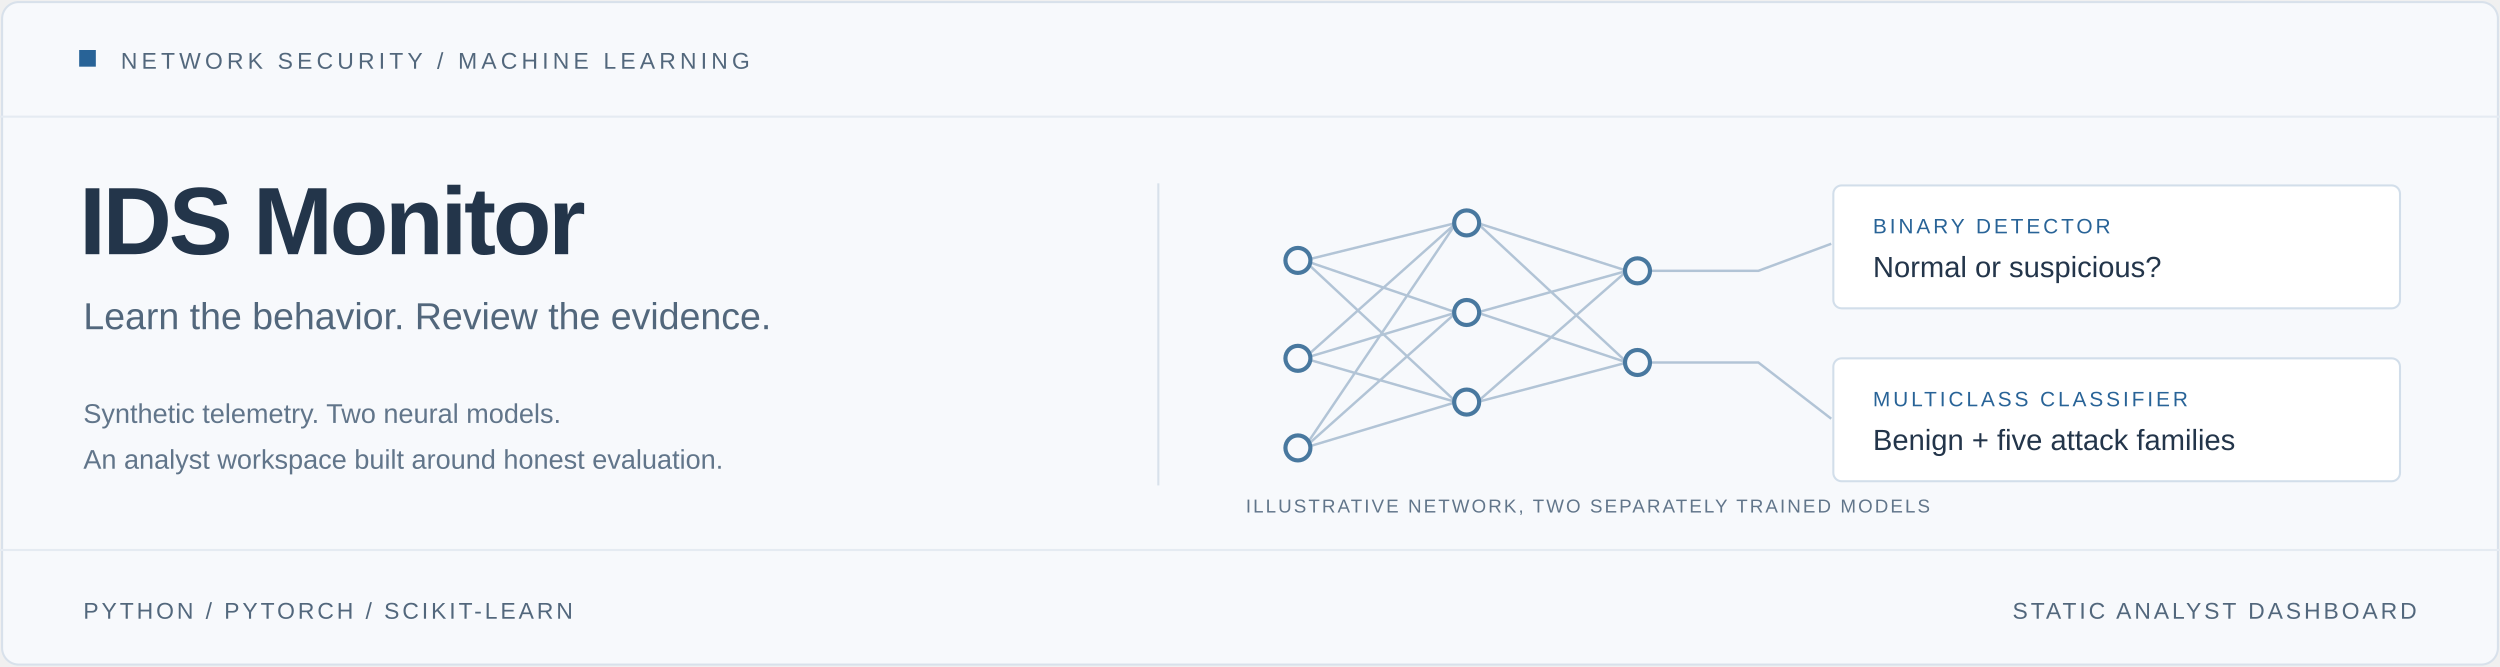
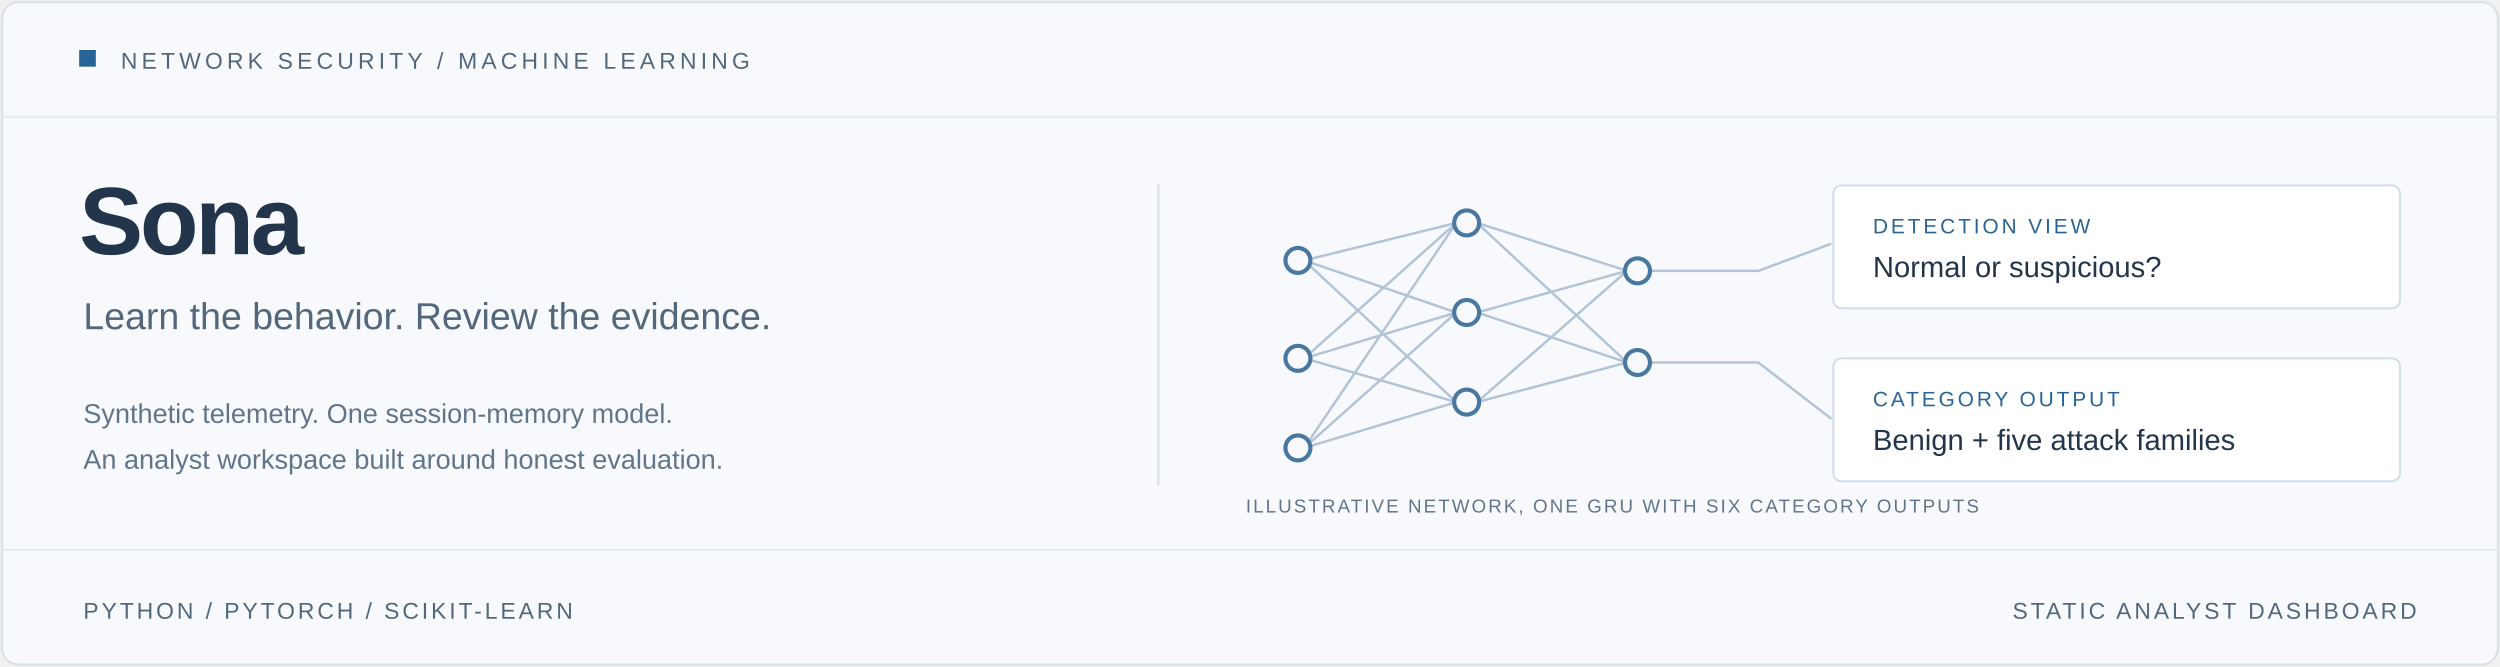
<svg xmlns="http://www.w3.org/2000/svg" width="1200" height="320" viewBox="0 0 1200 320" fill="none" role="img" aria-labelledby="title description">
  <rect x="1" y="1" width="1198" height="318" rx="8" fill="#F7F9FC" stroke="#D8E1EB" />
  <path d="M0 56H1200M0 264H1200" stroke="#E5EBF2" />
  <rect x="38" y="24" width="8" height="8" fill="#286397" />
  <text x="58" y="33" font-family="Arial, Helvetica, sans-serif" font-size="11" letter-spacing="2" fill="#52677C">NETWORK SECURITY / MACHINE LEARNING</text>
-   <text x="38" y="122" font-family="Arial, Helvetica, sans-serif" font-size="46" font-weight="700" letter-spacing="-1.5" fill="#23354A">IDS Monitor</text>
+   <text x="38" y="122" font-family="Arial, Helvetica, sans-serif" font-size="46" font-weight="700" letter-spacing="-1.5" fill="#23354A">Sona</text>
  <text x="40" y="158" font-family="Arial, Helvetica, sans-serif" font-size="18" fill="#52677C">Learn the behavior. Review the evidence.</text>
-   <text x="40" y="203" font-family="Arial, Helvetica, sans-serif" font-size="13" fill="#61758A">Synthetic telemetry. Two neural models.</text>
+   <text x="40" y="203" font-family="Arial, Helvetica, sans-serif" font-size="13" fill="#61758A">Synthetic telemetry. One session-memory model.</text>
  <text x="40" y="225" font-family="Arial, Helvetica, sans-serif" font-size="13" fill="#61758A">An analyst workspace built around honest evaluation.</text>
  <path d="M556 88V233" stroke="#D8E1EB" />
  <g stroke="#B2C4D6" stroke-width="1.2">
    <path d="M626 125L699 107M626 125L699 150M626 125L699 193M626 172L699 107M626 172L699 150M626 172L699 193M626 215L699 107M626 215L699 150M626 215L699 193" />
    <path d="M709 107L781 130M709 107L781 174M709 150L781 130M709 150L781 174M709 193L781 130M709 193L781 174" />
    <path d="M791 130L844 130L879 117M791 174L844 174L879 201" />
  </g>
  <g fill="#F7F9FC" stroke="#48789F" stroke-width="2">
    <circle cx="623" cy="125" r="6" />
    <circle cx="623" cy="172" r="6" />
    <circle cx="623" cy="215" r="6" />
    <circle cx="704" cy="107" r="6" />
    <circle cx="704" cy="150" r="6" />
    <circle cx="704" cy="193" r="6" />
    <circle cx="786" cy="130" r="6" />
    <circle cx="786" cy="174" r="6" />
  </g>
  <rect x="880" y="89" width="272" height="59" rx="4" fill="white" stroke="#D2DEEA" />
  <rect x="880" y="172" width="272" height="59" rx="4" fill="white" stroke="#D2DEEA" />
-   <text x="899" y="112" font-family="Arial, Helvetica, sans-serif" font-size="10" letter-spacing="1.4" fill="#286397">BINARY DETECTOR</text>
+   <text x="899" y="112" font-family="Arial, Helvetica, sans-serif" font-size="10" letter-spacing="1.4" fill="#286397">DETECTION VIEW</text>
  <text x="899" y="133" font-family="Arial, Helvetica, sans-serif" font-size="14" fill="#23354A">Normal or suspicious?</text>
-   <text x="899" y="195" font-family="Arial, Helvetica, sans-serif" font-size="10" letter-spacing="1.4" fill="#286397">MULTICLASS CLASSIFIER</text>
+   <text x="899" y="195" font-family="Arial, Helvetica, sans-serif" font-size="10" letter-spacing="1.4" fill="#286397">CATEGORY OUTPUT</text>
  <text x="899" y="216" font-family="Arial, Helvetica, sans-serif" font-size="14" fill="#23354A">Benign + five attack families</text>
-   <text x="598" y="246" font-family="Arial, Helvetica, sans-serif" font-size="9" letter-spacing="1" fill="#61758A">ILLUSTRATIVE NETWORK, TWO SEPARATELY TRAINED MODELS</text>
+   <text x="598" y="246" font-family="Arial, Helvetica, sans-serif" font-size="9" letter-spacing="1" fill="#61758A">ILLUSTRATIVE NETWORK, ONE GRU WITH SIX CATEGORY OUTPUTS</text>
  <text x="40" y="297" font-family="Arial, Helvetica, sans-serif" font-size="11" letter-spacing="1.4" fill="#52677C">PYTHON / PYTORCH / SCIKIT-LEARN</text>
  <text x="1160" y="297" text-anchor="end" font-family="Arial, Helvetica, sans-serif" font-size="11" letter-spacing="1.4" fill="#52677C">STATIC ANALYST DASHBOARD</text>
</svg>
